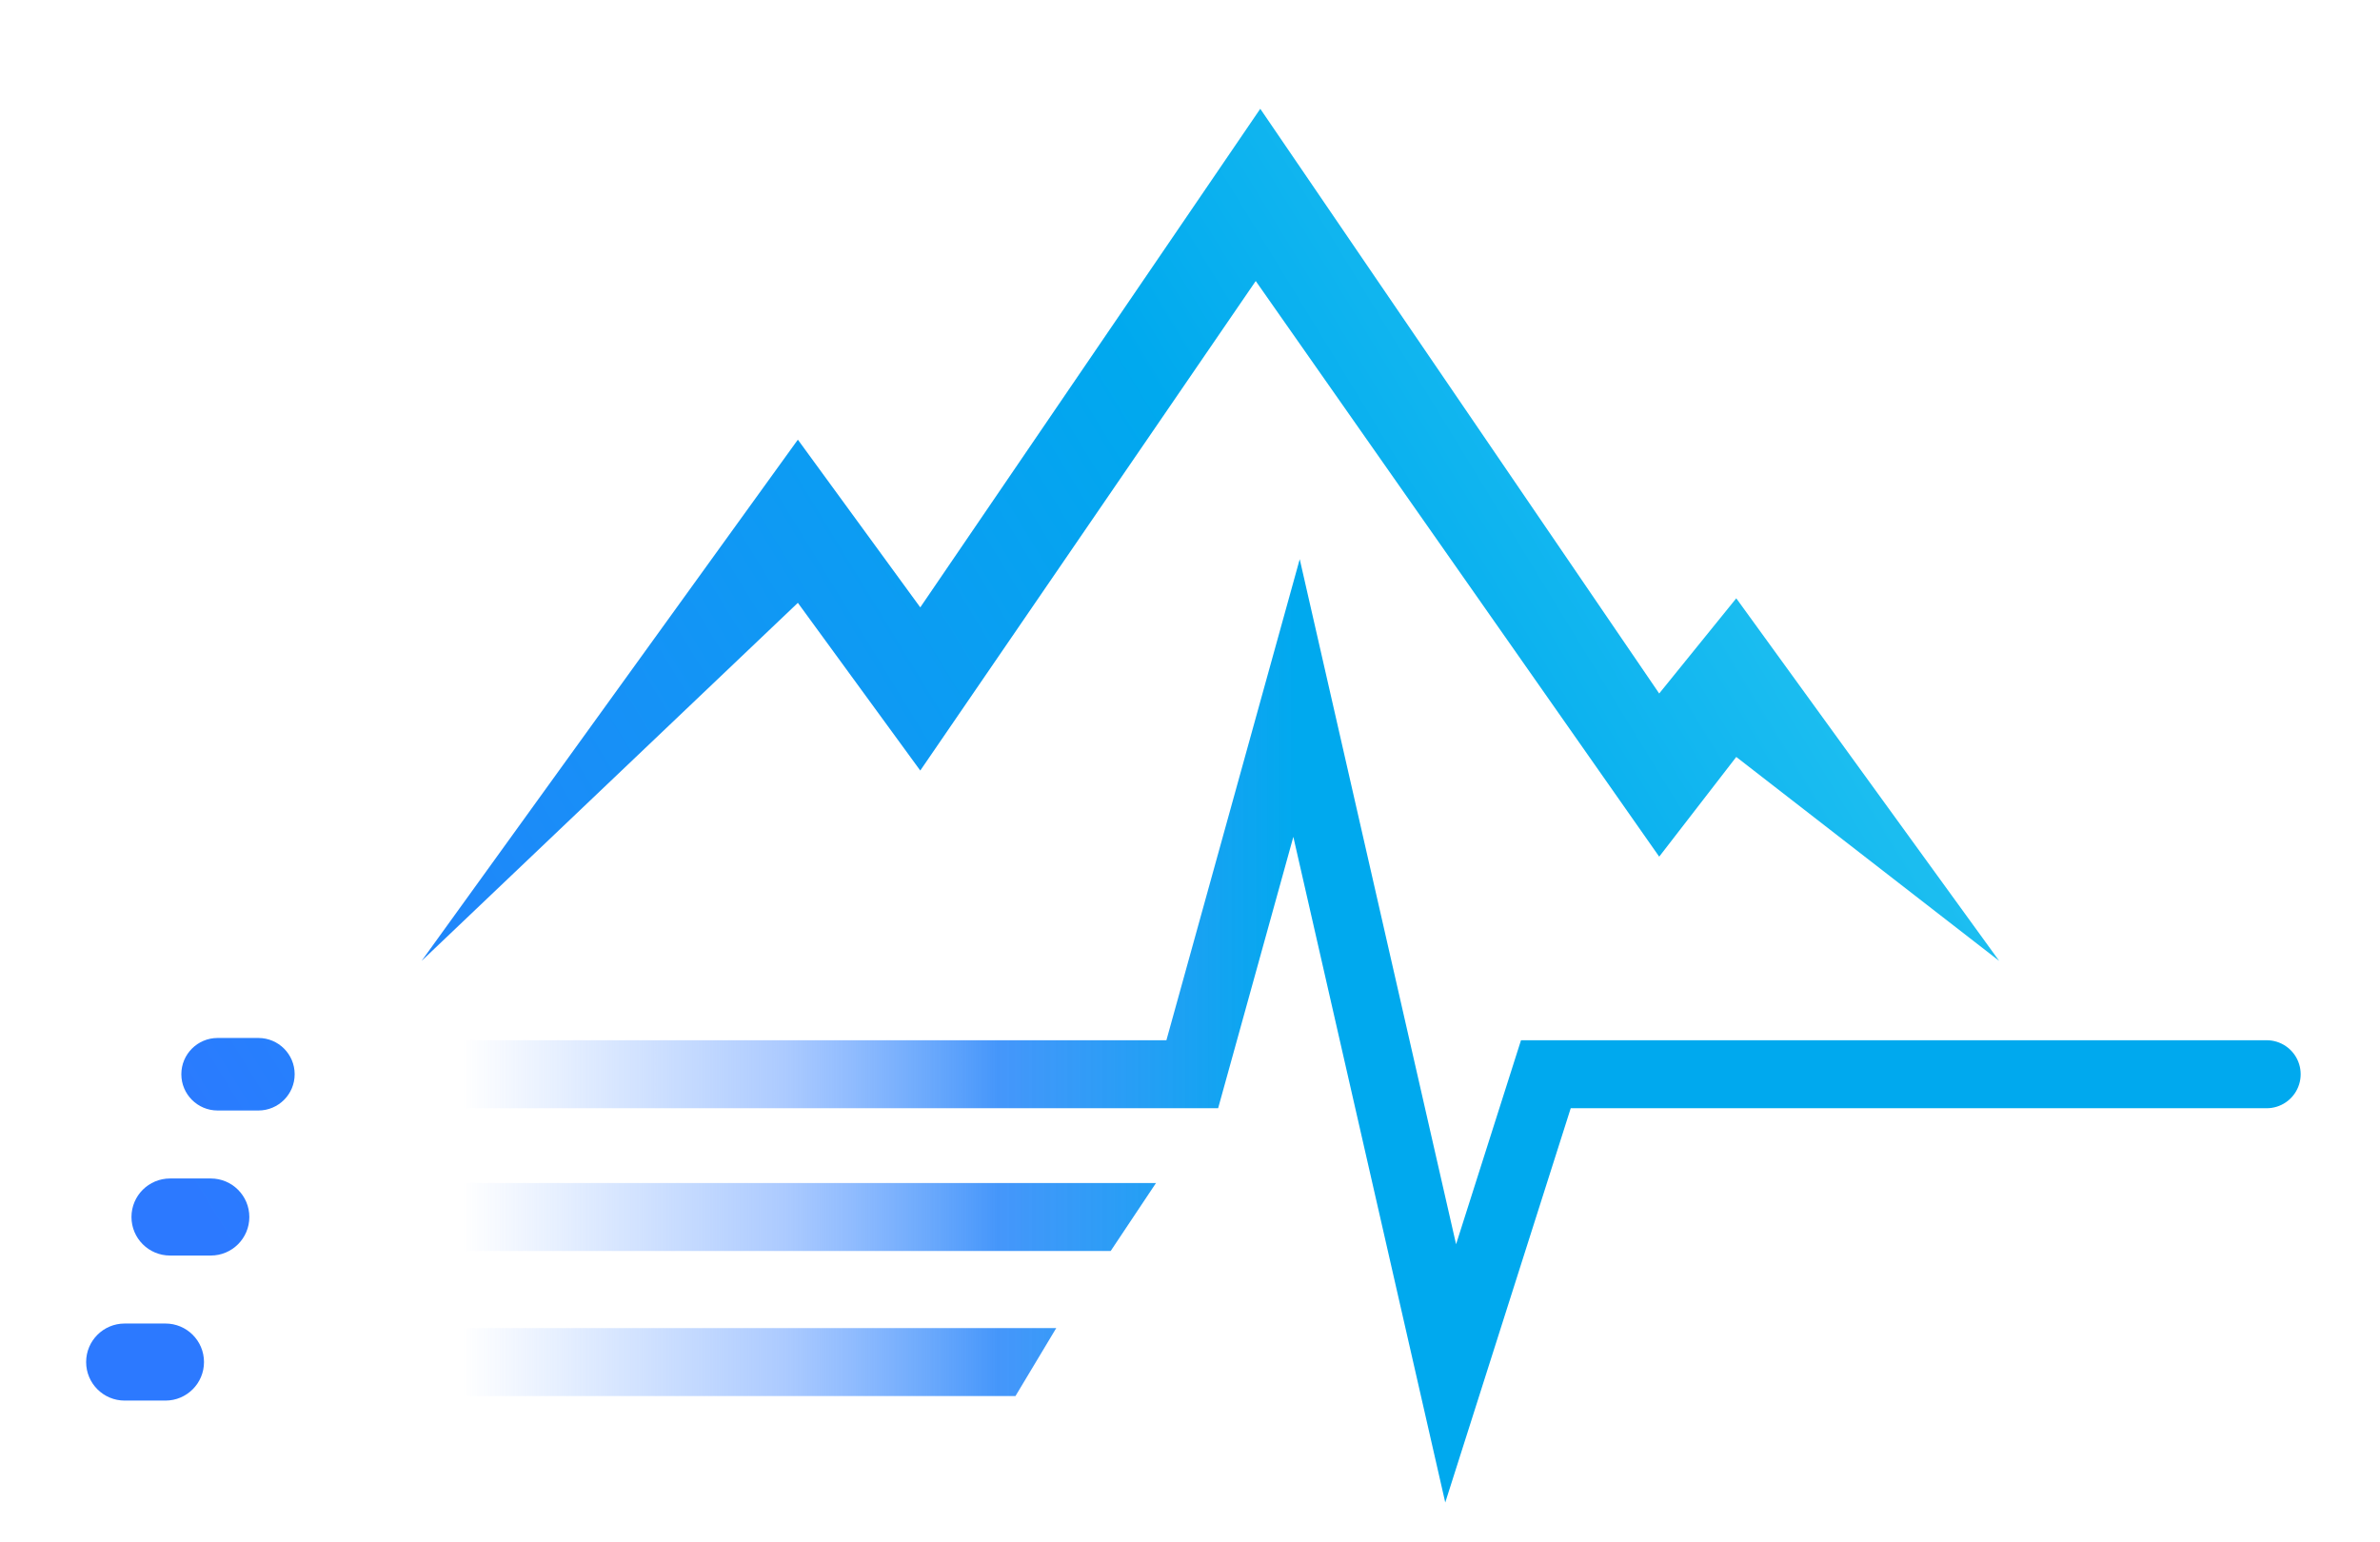
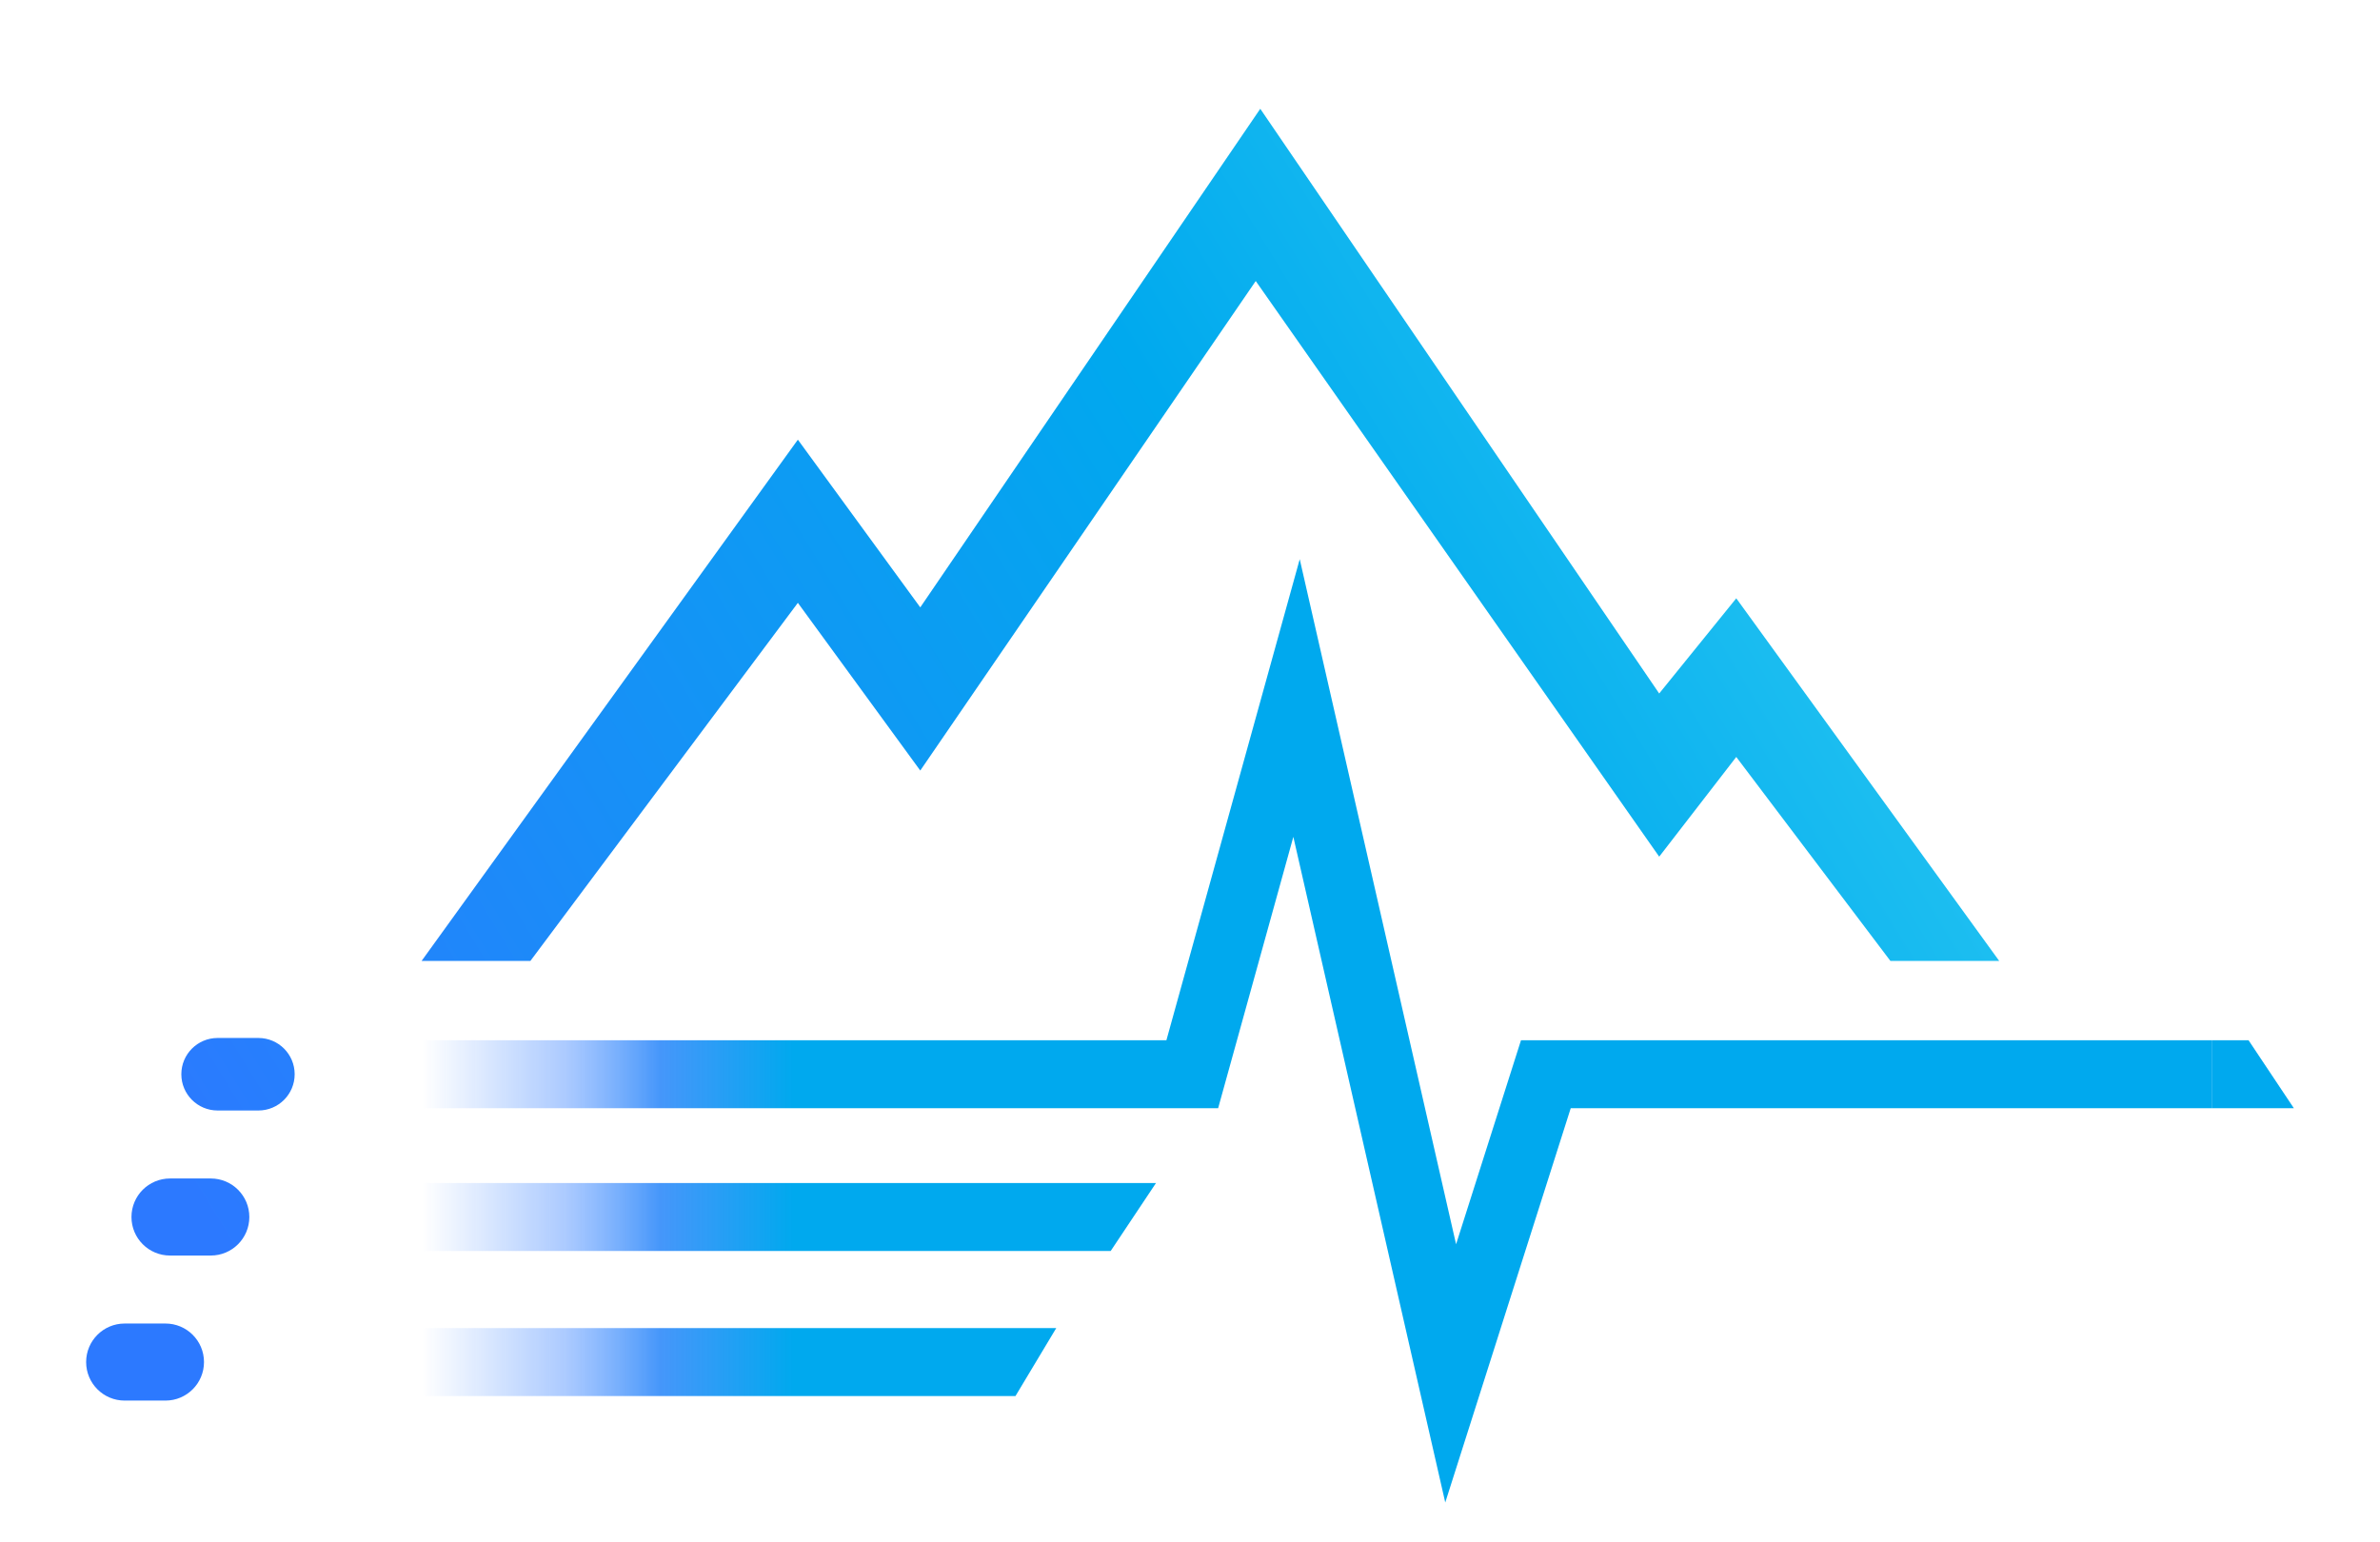
<svg xmlns="http://www.w3.org/2000/svg" width="525" height="340" viewBox="0 0 525 340" role="img" aria-labelledby="title desc" shape-rendering="geometricPrecision">
  <defs>
    <linearGradient id="markGradient" x1="70" y1="310" x2="520" y2="35" gradientUnits="userSpaceOnUse">
      <stop offset="0" stop-color="#2C79FF" />
      <stop offset="0.52" stop-color="#00A9EE" />
      <stop offset="1" stop-color="#4DE2F5" />
    </linearGradient>
-     <linearGradient id="trailGradient" x1="50" y1="0" x2="286" y2="0" gradientUnits="userSpaceOnUse">
+     <linearGradient id="trailGradient" x1="70" y1="0" x2="175" y2="0" gradientUnits="userSpaceOnUse">
      <stop offset="0" stop-color="#69A0FF" stop-opacity="0" />
      <stop offset="0.22" stop-color="#69A0FF" stop-opacity="0" />
      <stop offset="0.52" stop-color="#69A0FF" stop-opacity="0.55" />
      <stop offset="0.72" stop-color="#318BFA" stop-opacity="0.9" />
      <stop offset="1" stop-color="#00A9EE" />
    </linearGradient>
    <linearGradient id="wordGradient" x1="0" y1="90" x2="0" y2="265" gradientUnits="userSpaceOnUse">
      <stop offset="0" stop-color="#F8FAFC" />
      <stop offset="0.52" stop-color="#E3E9F0" />
      <stop offset="1" stop-color="#B9C5D2" />
    </linearGradient>
    <linearGradient id="accentGradient" x1="0" y1="180" x2="0" y2="260" gradientUnits="userSpaceOnUse">
      <stop offset="0" stop-color="#4DE2F5" />
      <stop offset="1" stop-color="#2C79FF" />
    </linearGradient>
  </defs>
-   <path d="M93 212 176 97 203 134 278 24 366 153 383 132 441 212 383 167 366 189 277 62 203 170 176 133Z" fill="url(#markGradient)" />
-   <path d="M74 237H263L286 154 320 303 341 237H500" fill="none" stroke="url(#trailGradient)" stroke-width="15" stroke-linecap="round" stroke-linejoin="miter" stroke-miterlimit="20" />
+   <path d="M93 212 176 97 203 134 278 24 366 153 383 132 441 212H417L383 167 366 189 277 62 203 170 176 133 117 212Z" fill="url(#markGradient)" />
+   <path d="M74 237H263L286 154 320 303 341 237H488" fill="none" stroke="url(#trailGradient)" stroke-width="15" stroke-linecap="butt" stroke-linejoin="miter" stroke-miterlimit="20" />
+   <path d="M488 229.5H496L506 244.5H488Z" fill="url(#trailGradient)" />
  <path d="M63 261H255L245 276H63ZM53 293H233L224 308H53Z" fill="url(#trailGradient)" />
  <g fill="url(#markGradient)">
    <rect x="40" y="229" width="25" height="16" rx="8" />
    <rect x="29" y="260" width="26" height="17" rx="8.5" />
    <rect x="19" y="292" width="26" height="17" rx="8.5" />
  </g>
</svg>
